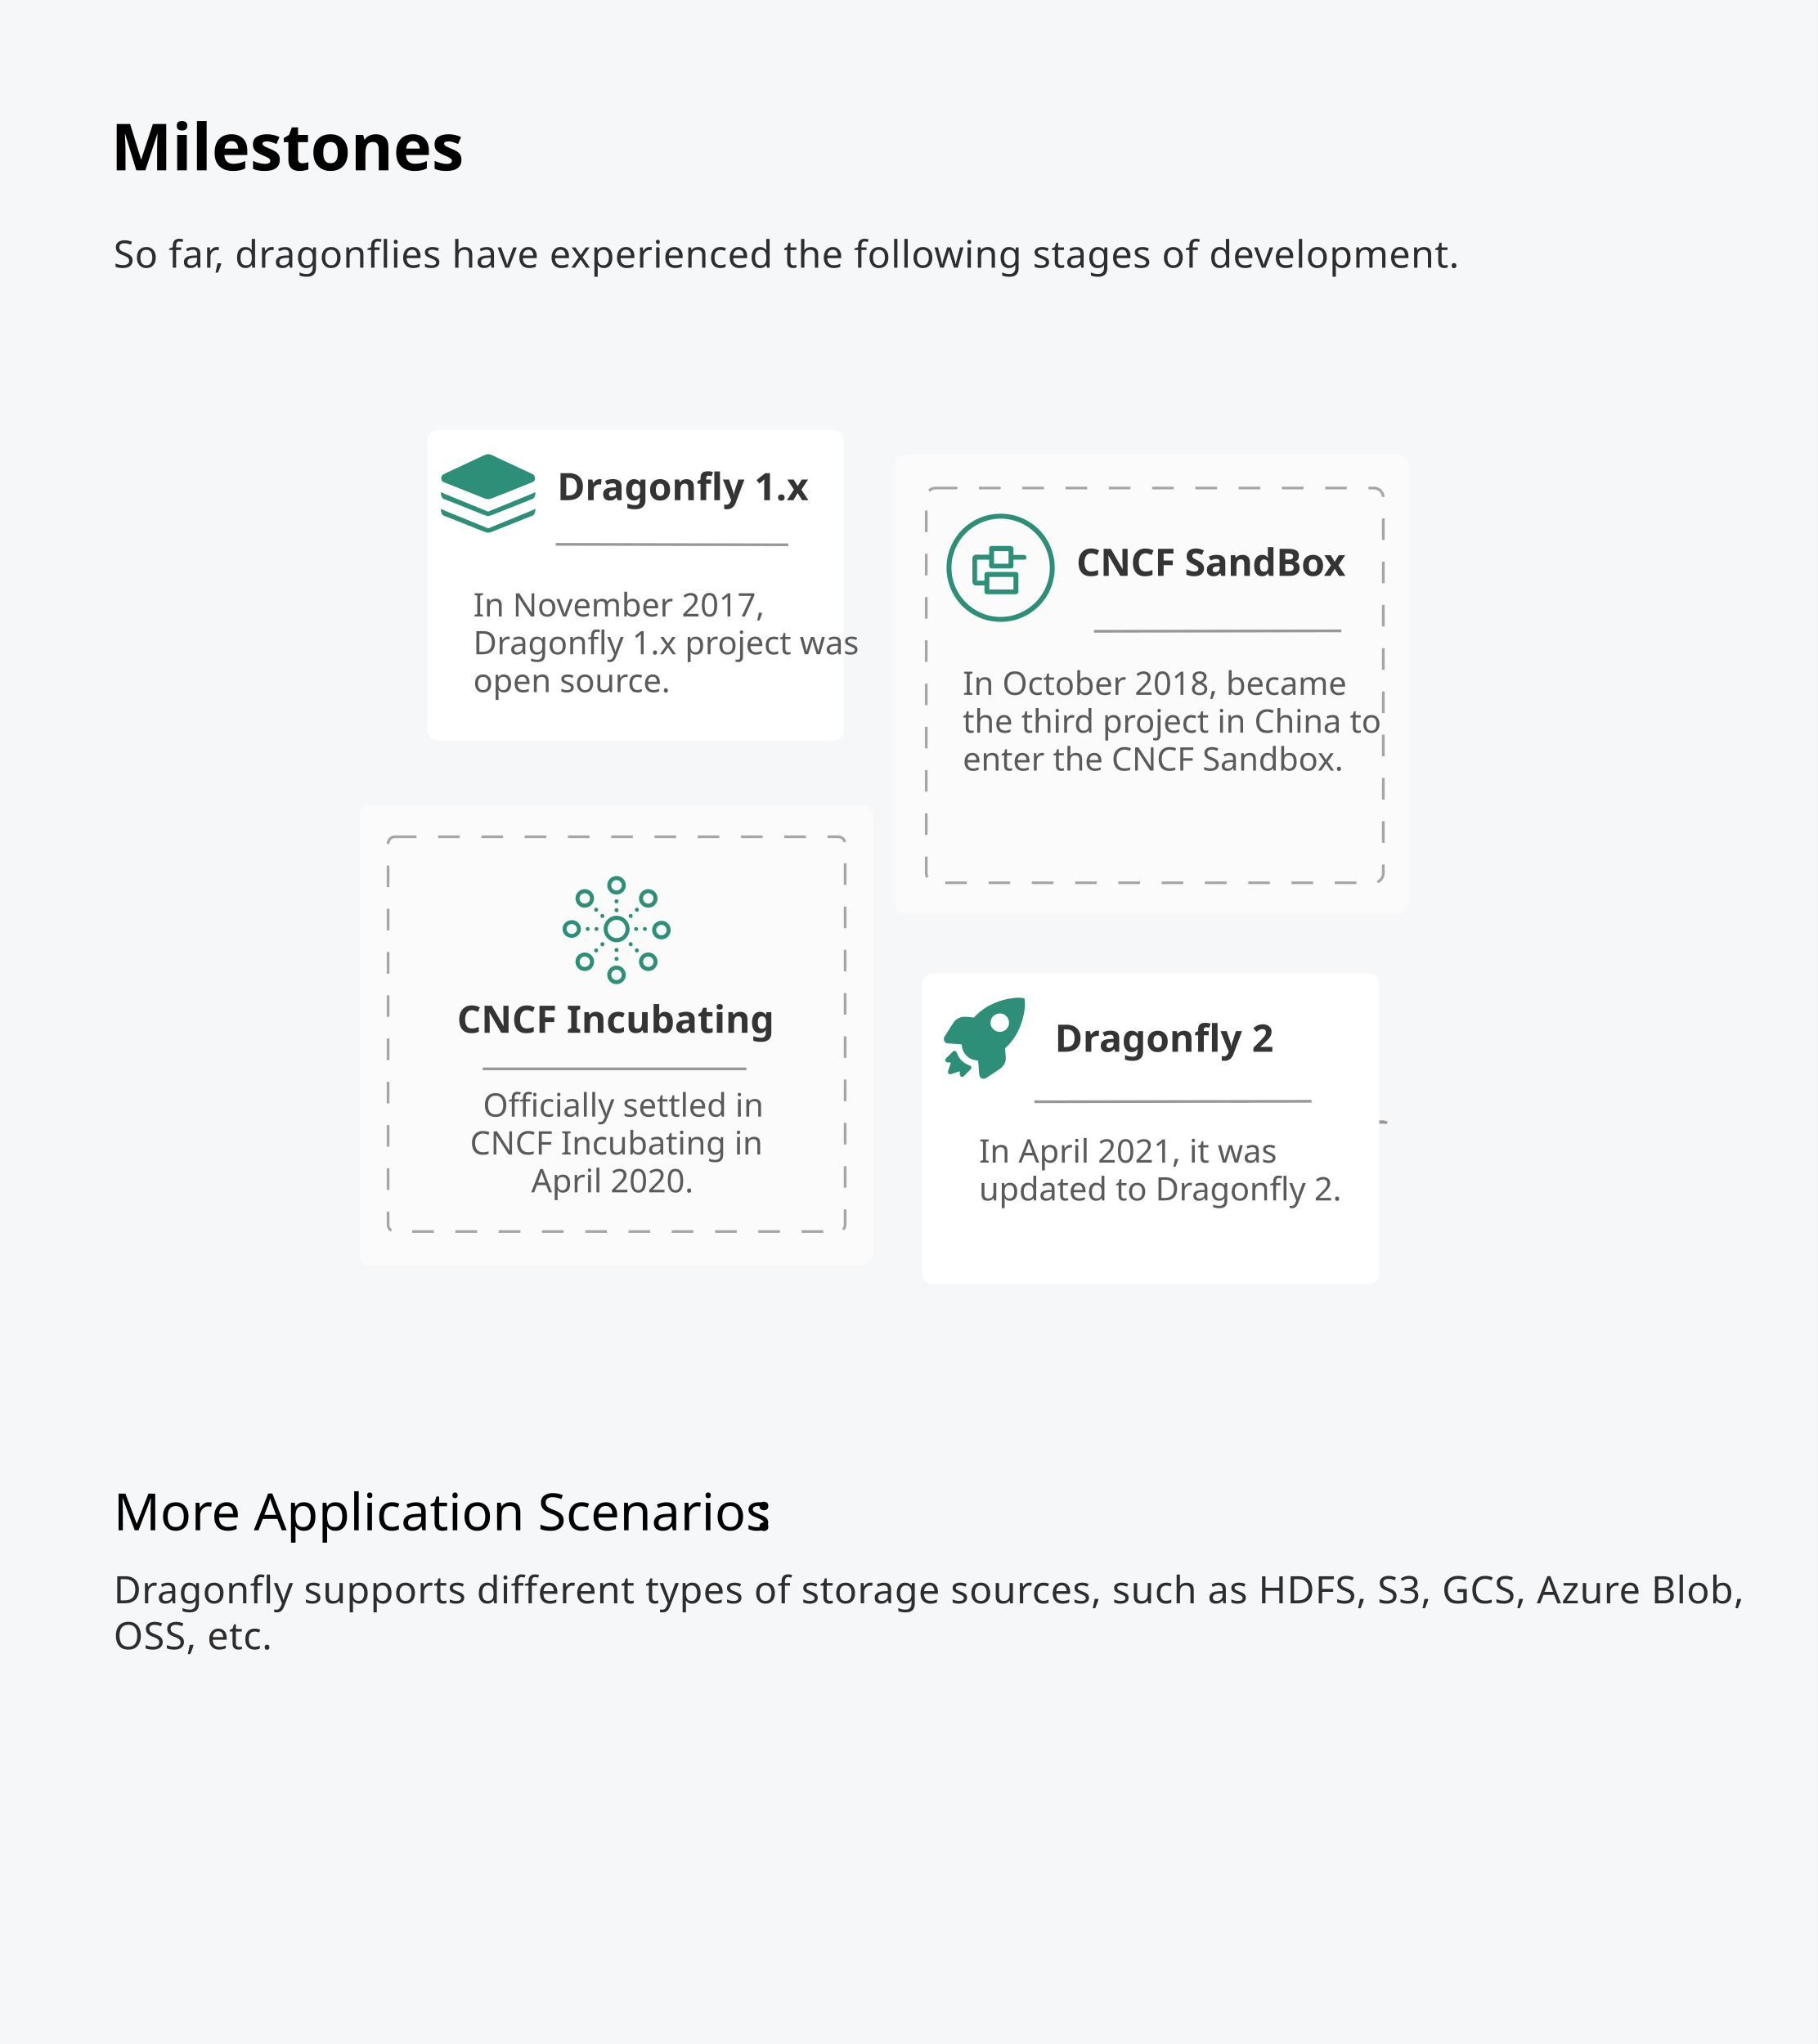
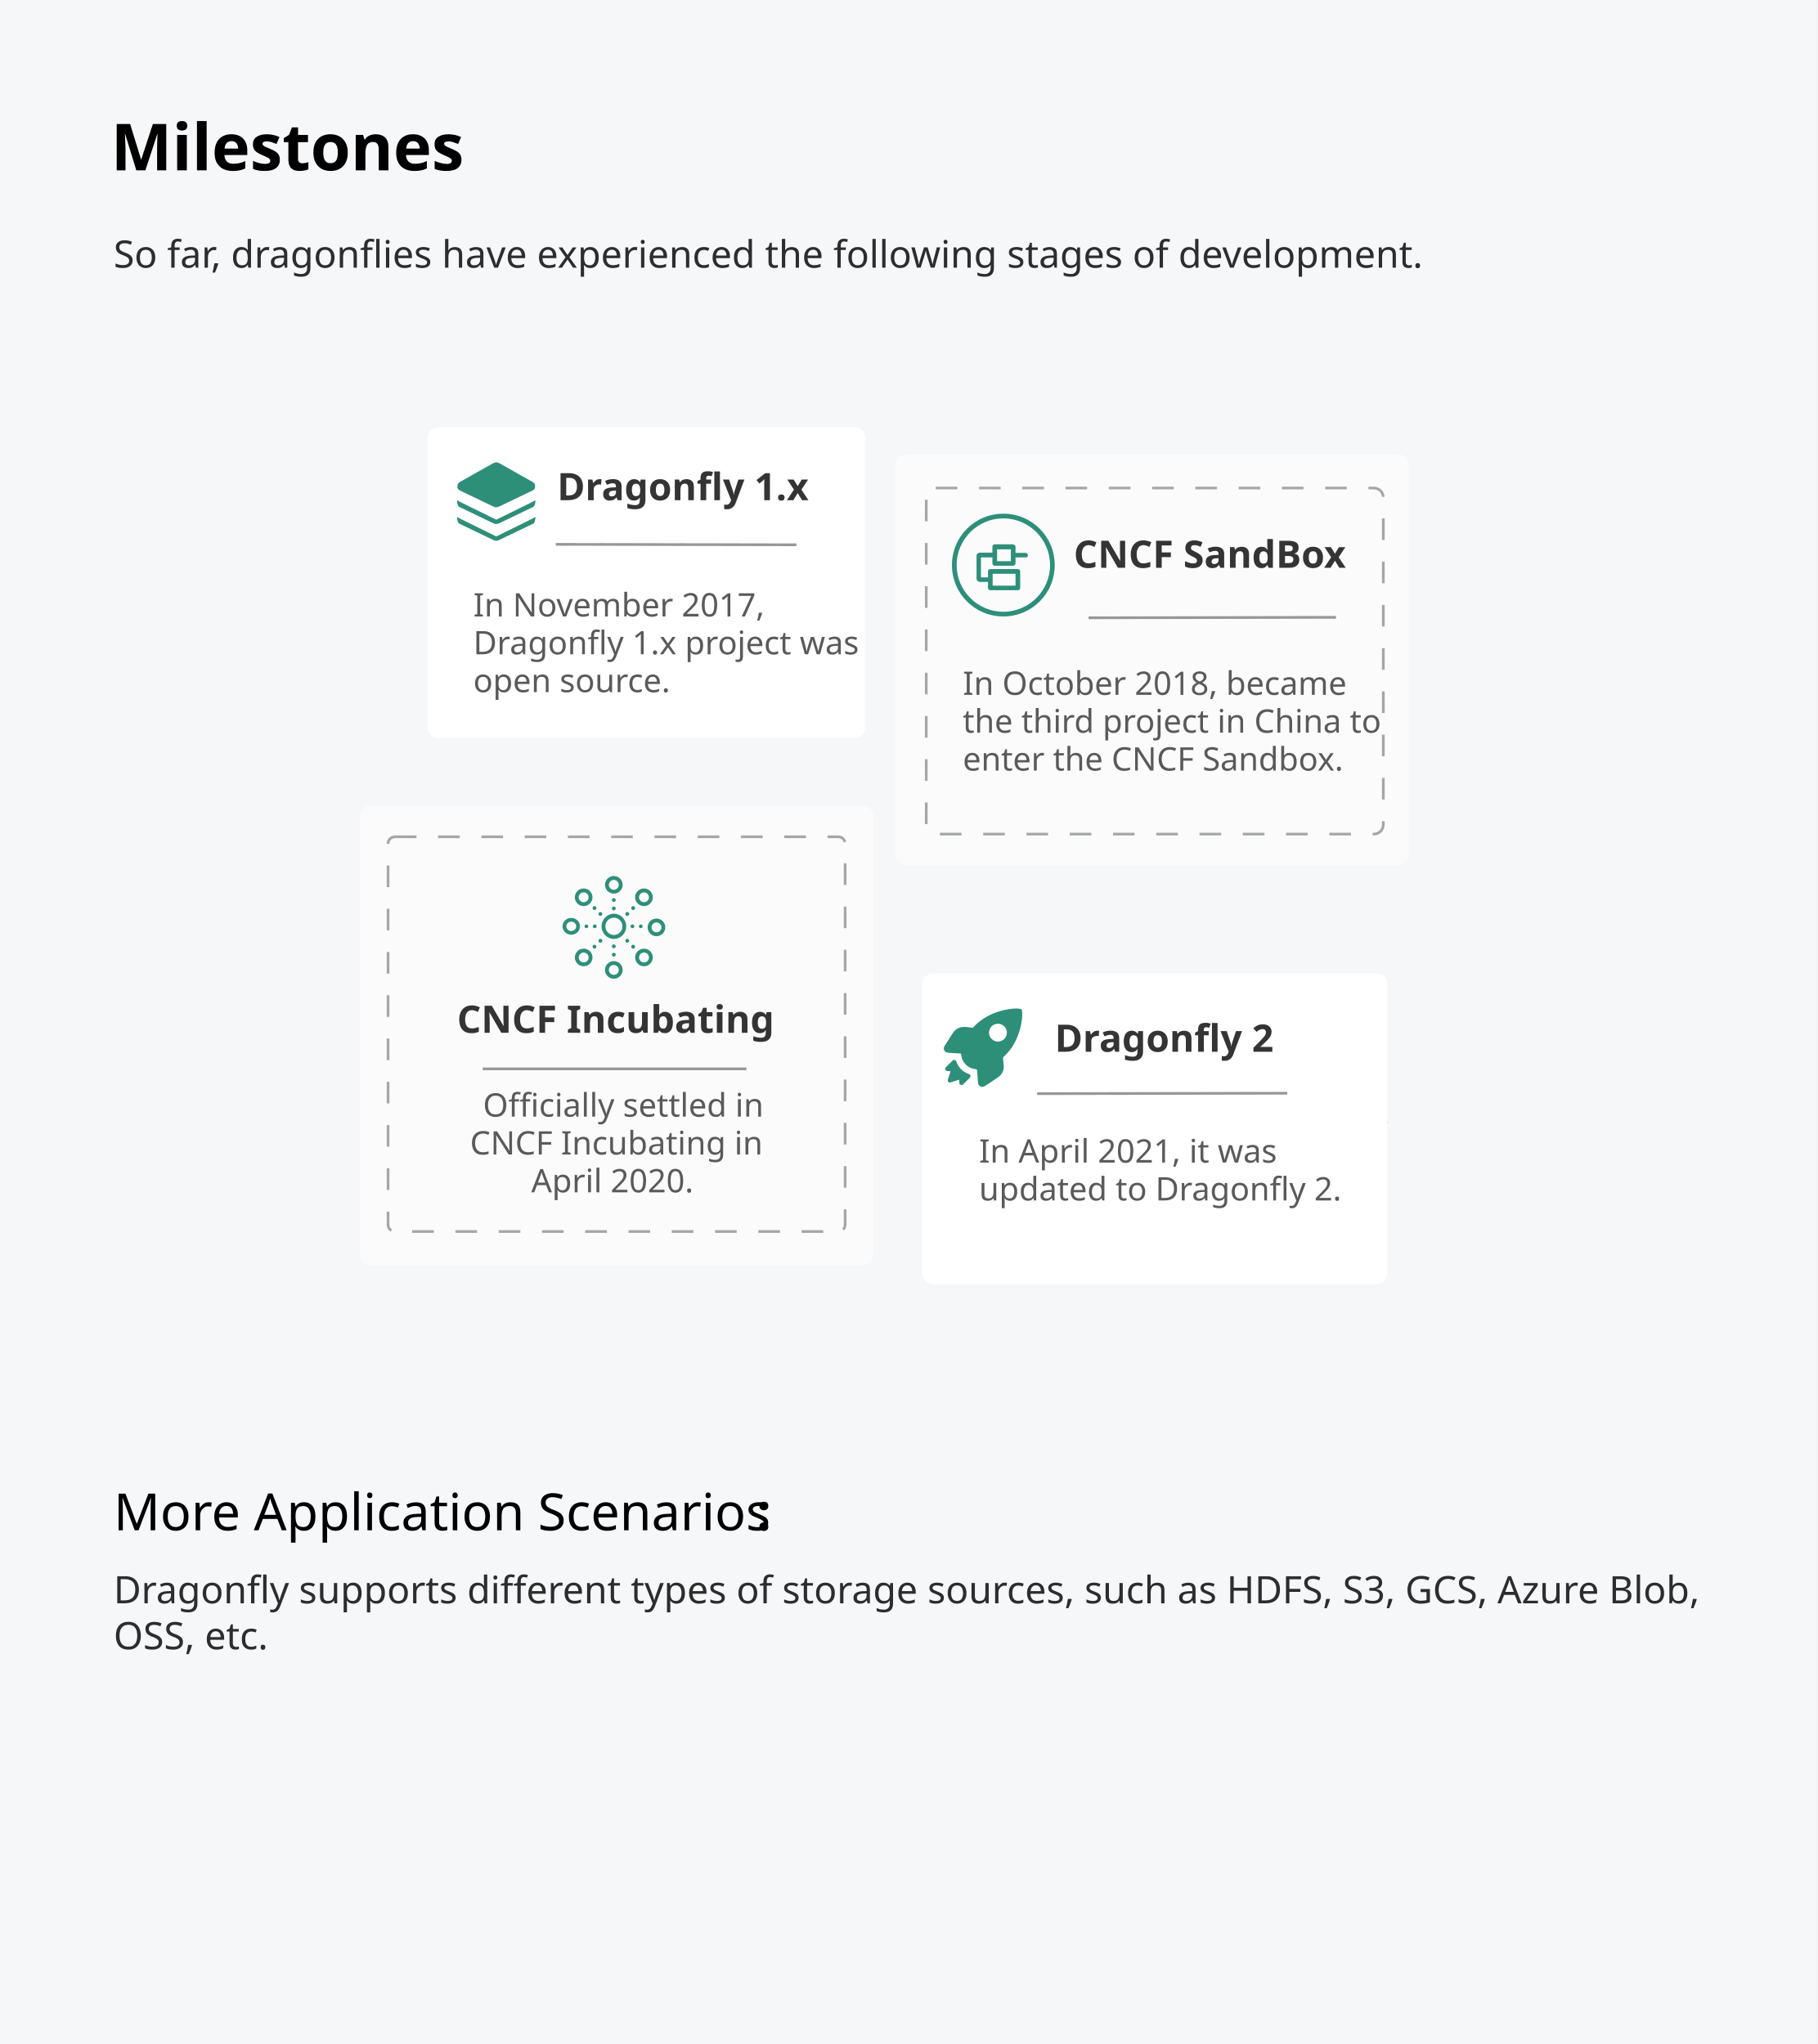
<svg xmlns="http://www.w3.org/2000/svg" xmlns:xlink="http://www.w3.org/1999/xlink" width="672px" height="756px" viewBox="0 0 672 756" version="1.1">
  <defs>
-     <rect id="path-1" x="143" y="309" width="170" height="147" rx="3" />
-     <mask id="mask-2" maskContentUnits="userSpaceOnUse" maskUnits="objectBoundingBox" x="0" y="0" width="170" height="147" fill="white">
-       <use xlink:href="#path-1" />
-     </mask>
-     <rect id="path-3" x="342" y="180" width="170" height="147" rx="4" />
-     <mask id="mask-4" maskContentUnits="userSpaceOnUse" maskUnits="objectBoundingBox" x="0" y="0" width="170" height="147" fill="white">
-       <use xlink:href="#path-3" />
-     </mask>
+     <rect id="path-s5dhkvqxjm-1" x="0" y="0" width="170" height="147" rx="3" />
+     <rect id="path-s5dhkvqxjm-3" x="0" y="0" width="170" height="129" rx="4" />
  </defs>
-   <g id="console-LandingPage" stroke="none" stroke-width="1" fill="none" fill-rule="evenodd">
-     <rect id="矩形" fill="#F6F7F9" x="0" y="0" width="672" height="756" />
-     <path d="M370.349,413.404 C481.505,413.59 433.97,412.475 512.984,415.181" id="路径-3" stroke="#979797" />
-     <path d="M512.104,414.89 C486.21,415.072 460.316,415.254 434.422,415.435" id="路径-4" stroke="#979797" />
-     <rect id="矩形" fill="#FFFFFF" x="158" y="159" width="154" height="115" rx="4" />
-     <path d="M137,298 L319,298 C321.209,298 323,299.791 323,302 L323,464 C323,466.209 321.209,468 319,468 L137,468 C134.791,468 133,466.209 133,464 L133,302 C133,299.791 134.791,298 137,298 Z" id="矩形" fill="#FBFBFB" />
-     <use id="矩形" stroke="#A5A7A7" mask="url(#mask-2)" stroke-width="2" fill="#FBFBFB" stroke-dasharray="8" xlink:href="#path-1" />
-     <rect id="矩形" fill="#FFFFFF" x="341" y="360" width="169" height="115" rx="4" />
-     <g id="优投投资孵化" transform="translate(208, 324)" fill="#2E8F79" fill-rule="nonzero">
-       <path d="M20,22.964 C18.17,22.964 16.681,21.451 16.681,19.592 C16.681,17.732 18.169,16.219 20,16.219 C21.83,16.219 23.319,17.732 23.319,19.592 C23.319,21.451 21.83,22.964 20,22.964 M20,14.694 C17.354,14.694 15.2,16.891 15.2,19.592 C15.2,22.292 17.353,24.49 20,24.49 C22.646,24.49 24.8,22.292 24.8,19.592 C24.8,16.891 22.646,14.694 20,14.694" id="形状" />
-       <path d="M12.549,18.874 C12.14,18.874 11.806,19.196 11.806,19.592 C11.806,19.989 12.14,20.311 12.549,20.311 C12.958,20.311 13.291,19.989 13.291,19.593 C13.291,19.196 12.958,18.874 12.549,18.874 M9.305,18.874 C8.896,18.874 8.563,19.196 8.563,19.592 C8.563,19.989 8.896,20.311 9.305,20.311 C9.715,20.311 10.047,19.989 10.047,19.593 C10.047,19.196 9.715,18.874 9.305,18.874 M3.407,21.421 C2.349,21.421 1.487,20.601 1.487,19.592 C1.487,18.585 2.349,17.765 3.407,17.765 C4.466,17.765 5.328,18.585 5.328,19.592 C5.328,20.601 4.466,21.422 3.408,21.422 M3.399,16.327 C1.525,16.327 0,17.792 0,19.592 C0,21.393 1.528,22.857 3.407,22.857 C5.282,22.857 6.807,21.393 6.807,19.592 C6.807,17.792 5.278,16.327 3.399,16.327 M30.458,18.874 C30.049,18.874 29.716,19.196 29.716,19.592 C29.716,19.989 30.049,20.311 30.458,20.311 C30.867,20.311 31.2,19.989 31.2,19.593 C31.2,19.196 30.868,18.874 30.458,18.874 M27.215,18.874 C26.806,18.874 26.472,19.196 26.472,19.592 C26.472,19.989 26.806,20.311 27.215,20.311 C27.624,20.311 27.957,19.989 27.957,19.593 C27.957,19.196 27.624,18.874 27.215,18.874" id="形状" />
-       <path d="M36.567,21.923 C35.5,21.923 34.633,21.061 34.633,20 C34.633,18.94 35.5,18.078 36.566,18.078 C37.634,18.078 38.502,18.94 38.502,20 C38.502,21.061 37.634,21.924 36.567,21.924 M36.567,16.566 C34.674,16.566 33.134,18.107 33.134,20 C33.134,21.894 34.674,23.434 36.567,23.434 C38.46,23.434 40,21.894 40,20 C40,18.107 38.46,16.566 36.567,16.566 M19.968,26.62 C19.555,26.62 19.22,26.958 19.22,27.375 C19.22,27.792 19.555,28.131 19.968,28.131 C20.38,28.131 20.716,27.792 20.716,27.375 C20.716,26.958 20.38,26.62 19.968,26.62 M19.968,29.879 C19.555,29.879 19.22,30.218 19.22,30.634 C19.22,31.051 19.555,31.39 19.968,31.39 C20.38,31.39 20.716,31.051 20.716,30.635 C20.716,30.218 20.38,29.879 19.968,29.879 M19.968,38.488 C18.901,38.488 18.034,37.626 18.034,36.566 C18.034,35.505 18.901,34.643 19.968,34.643 C21.034,34.643 21.902,35.505 21.902,36.566 C21.902,37.626 21.034,38.488 19.968,38.488 M19.968,33.139 C18.074,33.139 16.535,34.679 16.535,36.573 C16.535,38.463 18.074,40 19.968,40 C21.861,40 23.401,38.459 23.401,36.566 C23.401,34.676 21.861,33.139 19.968,33.139 M19.968,11.869 C19.555,11.869 19.22,12.208 19.22,12.625 C19.22,13.042 19.555,13.38 19.968,13.38 C20.38,13.38 20.716,13.042 20.716,12.625 C20.716,12.208 20.38,11.87 19.968,11.87 M19.968,8.61 C19.555,8.61 19.22,8.949 19.22,9.365 C19.22,9.782 19.555,10.121 19.968,10.121 C20.38,10.121 20.716,9.782 20.716,9.366 C20.716,8.949 20.38,8.61 19.968,8.61 M19.968,5.358 C18.901,5.358 18.034,4.495 18.034,3.434 C18.034,2.374 18.901,1.512 19.968,1.512 C21.034,1.512 21.902,2.374 21.902,3.435 C21.902,4.495 21.034,5.357 19.968,5.357 M19.968,0 C18.074,0 16.535,1.541 16.535,3.434 C16.535,4.35 16.894,5.211 17.546,5.86 C18.178,6.499 19.053,6.861 19.968,6.862 C21.861,6.862 23.401,5.321 23.401,3.427 C23.401,1.536 21.861,0 19.968,0 M15.276,24.679 C15.135,24.54 14.942,24.461 14.741,24.46 C14.543,24.46 14.359,24.538 14.223,24.677 C13.923,24.978 13.922,25.454 14.221,25.756 C14.357,25.897 14.548,25.977 14.747,25.977 C14.946,25.977 15.137,25.898 15.274,25.758 C15.573,25.456 15.574,24.981 15.275,24.679 M12.439,26.76 C12.026,26.76 11.691,27.099 11.691,27.515 C11.691,27.932 12.026,28.271 12.439,28.271 C12.851,28.271 13.187,27.932 13.187,27.516 C13.187,27.099 12.851,26.76 12.439,26.76 M9.599,33.073 C9.243,33.434 8.748,33.638 8.232,33.639 C7.715,33.639 7.221,33.434 6.866,33.073 C6.119,32.326 6.119,31.111 6.866,30.367 C7.223,30.006 7.717,29.802 8.234,29.802 C8.751,29.802 9.235,30.002 9.599,30.368 C10.351,31.108 10.352,32.323 9.599,33.073 M8.231,28.286 C7.317,28.285 6.442,28.645 5.81,29.282 C4.466,30.621 4.466,32.8 5.81,34.139 C6.442,34.779 7.318,35.141 8.234,35.142 C9.15,35.141 10.026,34.779 10.657,34.139 C12.002,32.8 12.002,30.621 10.657,29.282 C10.023,28.645 9.146,28.285 8.231,28.286 M27.499,11.73 C27.087,11.73 26.752,12.068 26.752,12.485 C26.752,12.902 27.087,13.24 27.499,13.24 C27.911,13.24 28.247,12.902 28.247,12.485 C28.247,12.068 27.911,11.73 27.499,11.73 M25.198,14.027 C24.786,14.027 24.45,14.366 24.45,14.783 C24.45,15.2 24.786,15.539 25.198,15.539 C25.611,15.539 25.946,15.2 25.946,14.783 C25.946,14.366 25.611,14.027 25.198,14.027 M33.072,9.634 C32.715,9.994 32.221,10.199 31.704,10.199 C31.188,10.198 30.695,9.994 30.339,9.633 C29.586,8.894 29.585,7.679 30.339,6.927 C30.696,6.566 31.19,6.362 31.706,6.362 C32.223,6.362 32.708,6.562 33.073,6.927 C33.819,7.675 33.818,8.889 33.073,9.634 M34.127,5.86 C33.495,5.221 32.62,4.859 31.704,4.858 C30.788,4.859 29.913,5.221 29.281,5.86 C27.937,7.2 27.937,9.379 29.281,10.718 C29.913,11.357 30.789,11.718 31.705,11.718 C32.62,11.718 33.496,11.357 34.128,10.718 C35.472,9.379 35.472,7.2 34.128,5.86 M27.499,26.76 C27.087,26.76 26.752,27.099 26.752,27.515 C26.752,27.932 27.087,28.271 27.499,28.271 C27.911,28.271 28.247,27.932 28.247,27.516 C28.247,27.099 27.911,26.76 27.499,26.76 M25.722,24.678 C25.585,24.538 25.395,24.458 25.195,24.459 C24.996,24.459 24.806,24.538 24.67,24.677 C24.373,24.98 24.373,25.454 24.669,25.757 C24.806,25.897 24.997,25.976 25.196,25.976 C25.396,25.976 25.586,25.897 25.723,25.756 C26.019,25.454 26.019,24.981 25.722,24.678 M33.08,33.073 C32.724,33.434 32.23,33.638 31.713,33.639 C31.196,33.639 30.702,33.434 30.346,33.073 C29.6,32.326 29.6,31.112 30.346,30.367 C30.703,30.006 31.197,29.802 31.714,29.802 C32.232,29.802 32.717,30.002 33.081,30.368 C33.832,31.108 33.833,32.323 33.081,33.073 M34.127,29.282 C33.496,28.645 32.622,28.285 31.708,28.286 C30.792,28.285 29.915,28.645 29.28,29.282 C27.937,30.621 27.937,32.801 29.28,34.139 C29.912,34.779 30.788,35.141 31.704,35.142 C32.62,35.141 33.495,34.779 34.127,34.14 C35.472,32.8 35.472,30.621 34.127,29.282 M14.74,14.027 C14.328,14.027 13.992,14.366 13.992,14.783 C13.992,15.2 14.328,15.539 14.74,15.539 C15.152,15.539 15.487,15.2 15.487,14.783 C15.487,14.366 15.153,14.027 14.74,14.027 M12.439,11.73 C12.026,11.73 11.691,12.068 11.691,12.485 C11.691,12.902 12.026,13.24 12.439,13.24 C12.851,13.24 13.187,12.902 13.187,12.485 C13.187,12.068 12.851,11.73 12.439,11.73 M9.591,9.634 C9.235,9.994 8.74,10.199 8.224,10.199 C7.707,10.199 7.213,9.994 6.858,9.633 C6.104,8.894 6.104,7.679 6.858,6.927 C7.214,6.566 7.709,6.362 8.226,6.362 C8.742,6.362 9.227,6.562 9.591,6.927 C10.338,7.675 10.338,8.889 9.591,9.634 M8.231,4.858 C7.315,4.859 6.44,5.221 5.808,5.86 C4.464,7.2 4.464,9.379 5.808,10.718 C6.439,11.356 7.314,11.716 8.228,11.715 C9.144,11.715 10.02,11.355 10.655,10.718 C11.999,9.379 11.999,7.199 10.655,5.86 C10.023,5.221 9.147,4.858 8.231,4.858" id="形状" />
-     </g>
-     <rect id="矩形" fill="#FBFBFB" x="331" y="168" width="190" height="170" rx="4" />
-     <use id="矩形" stroke="#A5A7A7" mask="url(#mask-4)" stroke-width="2" stroke-dasharray="8" xlink:href="#path-3" />
-     <rect id="矩形" x="346" y="257" width="164" height="74" rx="15" />
-     <text id="In-November-2017,-Dr" font-family="MabryPro-Light, Mabry Pro" font-size="12" font-weight="300" fill="#5A5A5A">
-       <tspan x="175" y="228">In November 2017, </tspan>
-       <tspan x="175" y="242">Dragonfly 1.x project was </tspan>
-       <tspan x="175" y="256">open source.</tspan>
-     </text>
-     <text id="In-October-2018,-bec" font-family="MabryPro-Light, Mabry Pro" font-size="12" font-weight="300" fill="#5A5A5A">
-       <tspan x="356" y="257">In October 2018, became </tspan>
-       <tspan x="356" y="271">the third project in China to </tspan>
-       <tspan x="356" y="285">enter the CNCF Sandbox.</tspan>
-     </text>
-     <text id="Officially-settled-i" font-family="MabryPro-Light, Mabry Pro" font-size="12" font-weight="300" fill="#5A5A5A">
-       <tspan x="178.573" y="413">Officially settled in </tspan>
-       <tspan x="173.789" y="427">CNCF Incubating in </tspan>
-       <tspan x="196.433" y="441">April 2020.</tspan>
-     </text>
-     <text id="In-April-2021,-it-wa" font-family="MabryPro-Light, Mabry Pro" font-size="12" font-weight="300" fill="#5A5A5A">
-       <tspan x="362" y="430">In April 2021, it was </tspan>
-       <tspan x="362" y="444">updated to Dragonfly 2.</tspan>
-     </text>
-     <text id="Milestones" font-family="MabryPro-Bold, Mabry Pro" font-size="24" font-weight="bold" fill="#000000">
-       <tspan x="41" y="63">Milestones </tspan>
-     </text>
-     <text id="More-Application-Sce" font-family="MabryPro-Light, Mabry Pro" font-size="19" font-weight="300" fill="#000000">
-       <tspan x="42" y="566">More Application Scenarios </tspan>
-       <tspan x="279.76" y="566" font-family="MabryPro-Bold, Mabry Pro" font-weight="bold">:</tspan>
-     </text>
-     <text id="Dragonfly-1.x" font-family="MabryPro-Bold, Mabry Pro" font-size="14" font-weight="bold" fill="#353434">
-       <tspan x="206" y="185">Dragonfly 1.x</tspan>
-     </text>
-     <text id="CNCF-SandBox" font-family="MabryPro-Bold, Mabry Pro" font-size="14" font-weight="bold" letter-spacing="-0.1" fill="#353434">
-       <tspan x="398" y="213">CNCF SandBox</tspan>
-     </text>
-     <text id="Dragonfly-2" font-family="MabryPro-Bold, Mabry Pro" font-size="14" font-weight="bold" fill="#353434">
-       <tspan x="390" y="389">Dragonfly 2</tspan>
-     </text>
-     <text id="CNCF-Incubating" font-family="MabryPro-Bold, Mabry Pro" font-size="14" font-weight="bold" fill="#353434">
-       <tspan x="169" y="382">CNCF Incubating</tspan>
-     </text>
-     <g id="接入沙箱环境_icon-(1)" transform="translate(350, 190)" fill="#2E8F79" fill-rule="nonzero">
-       <path d="M23.838,12.007 C24.292,12.007 24.747,12.378 24.747,12.934 L24.747,15.249 L28.656,15.249 C29.111,15.249 29.474,15.619 29.565,16.082 C29.565,16.545 29.383,16.915 28.929,17.008 L24.747,17.008 L24.747,19.323 C24.747,19.786 24.383,20.249 23.838,20.249 L16.656,20.249 C16.202,20.249 15.747,19.879 15.747,19.323 L15.747,17.008 L11.292,17.008 L11.292,24.787 L14.02,24.787 L14.02,22.472 C14.02,22.009 14.383,21.546 14.929,21.546 L25.656,21.546 C26.111,21.546 26.565,21.916 26.565,22.472 L26.565,28.861 C26.565,29.324 26.202,29.787 25.656,29.787 L14.929,29.787 C14.474,29.787 14.02,29.417 14.02,28.861 L14.02,26.546 L10.747,26.546 C10.111,26.454 9.656,25.991 9.565,25.342 L9.565,16.36 C9.656,15.712 10.111,15.249 10.747,15.156 L15.747,15.156 L15.747,12.841 C15.747,12.378 16.111,11.915 16.656,11.915 L23.838,11.915 L23.838,12.007 Z M24.747,23.398 L15.838,23.398 L15.838,28.028 L24.747,28.028 L24.747,23.398 L24.747,23.398 Z M22.929,13.86 L17.565,13.86 L17.565,18.49 L22.929,18.49 L22.929,13.86 Z" id="形状" />
-       <path d="M20,0 C31.091,0 40,8.909 40,20 C40,31.091 31.091,40 20,40 C8.909,40 0,31.091 0,20 C0,8.909 8.909,0 20,0 Z M20,1.818 C10,1.818 1.818,10 1.818,20 C1.818,30 10,38.182 20,38.182 C30,38.182 38.182,30 38.182,20 C38.182,10 30,1.818 20,1.818 Z" id="形状" />
-     </g>
-     <text id="So-far,-dragonflies" font-family="Helvetica" font-size="16" font-weight="normal">
-       <tspan x="42" y="80" fill="#FFFFFF" />
-       <tspan x="42" y="99" font-family="MabryPro-Light, Mabry Pro" font-size="14" font-weight="300" letter-spacing="0.187" fill="#2D2D2D">So far, dragonflies have experienced the following stages of development.</tspan>
-     </text>
-     <text id="Dragonfly-supports-d" font-family="MabryPro-Light, Mabry Pro" font-size="14" font-weight="300" letter-spacing="0.187" fill="#2D2D2D">
-       <tspan x="42" y="593">Dragonfly supports different types of storage sources, such as HDFS, S3, GCS, Azure Blob, </tspan>
-       <tspan x="42" y="610">OSS, etc.</tspan>
-     </text>
-     <line x1="382.5" y1="407.5" x2="484.984" y2="407.329" id="路径-5" stroke="#979797" />
-     <line x1="178.5" y1="395.329" x2="276" y2="395.329" id="路径-6" stroke="#979797" />
-     <line x1="404.5" y1="233.5" x2="496" y2="233.329" id="路径-6" stroke="#979797" />
-     <line x1="205.5" y1="201.329" x2="291.5" y2="201.5" id="路径-6" stroke="#979797" />
-     <g id="版本更新-(1)" transform="translate(349, 369)" fill="#2E8F79" fill-rule="nonzero">
-       <path d="M28.303,10.448 C27.102,13.533 25.344,16.248 22.881,18.491 C22.696,18.645 22.606,18.886 22.644,19.124 C22.729,19.955 22.798,20.786 22.884,21.615 C23.085,23.55 22.402,25.134 20.832,26.259 C19.147,27.464 17.395,28.577 15.657,29.706 C14.562,30.417 13.215,29.772 13.092,28.481 C12.952,26.999 12.841,25.512 12.738,24.027 C12.687,23.283 12.708,23.277 11.982,23.183 C10.059,22.931 8.553,22.023 7.519,20.378 C6.987,19.529 6.724,18.593 6.631,17.607 C6.603,17.313 6.483,17.237 6.202,17.222 C4.647,17.139 3.091,17.041 1.538,16.928 C0.243,16.83 -0.412,15.477 0.281,14.346 C0.768,13.551 1.286,12.776 1.788,11.991 C2.33,11.145 2.868,10.298 3.41,9.453 C4.404,7.908 5.835,7.074 7.669,7.059 C8.718,7.05 9.769,7.235 10.819,7.347 C11.017,7.368 11.157,7.341 11.295,7.188 C13.731,4.484 16.744,2.658 20.157,1.437 C22.086,0.747 24.07,0.297 26.107,0.087 C27.133,-0.018 28.167,-0.055 29.191,0.132 C29.751,0.237 29.779,0.258 29.866,0.801 C29.952,1.341 30.019,1.887 29.995,2.439 C29.908,5.208 29.307,7.869 28.303,10.448 Z M20.811,5.84 C18.931,5.81 17.305,7.166 17.26,9.284 C17.223,11.051 18.835,12.651 20.632,12.665 C21.545,12.677 22.426,12.325 23.08,11.687 C23.733,11.049 24.106,10.177 24.117,9.264 C24.141,7.44 22.618,5.87 20.811,5.84 Z M3.921,19.683 C4.381,19.691 4.636,19.893 4.801,20.358 C5.409,22.144 6.672,23.633 8.335,24.524 C8.713,24.732 9.109,24.9 9.52,25.04 C10.258,25.29 10.426,26.004 9.88,26.555 C9.069,27.368 8.248,28.172 7.438,28.985 C7.17,29.255 6.876,29.381 6.498,29.241 C6.115,29.1 5.931,28.818 5.911,28.424 C5.899,28.175 5.905,27.924 5.899,27.674 C5.889,27.213 5.884,27.209 5.458,27.35 L2.727,28.253 C2.457,28.341 2.187,28.377 1.926,28.23 C1.541,28.013 1.395,27.626 1.551,27.149 C1.853,26.219 2.171,25.295 2.48,24.366 C2.615,23.964 2.606,23.955 2.168,23.949 C1.904,23.945 1.64,23.949 1.376,23.937 C1.016,23.939 0.696,23.712 0.578,23.373 C0.438,23.021 0.527,22.713 0.786,22.455 C1.632,21.609 2.481,20.768 3.332,19.926 C3.481,19.76 3.698,19.67 3.921,19.683" id="形状" />
-     </g>
-     <g id="版本" transform="translate(163, 168)" fill="#2E8F79" fill-rule="nonzero">
-       <path d="M33.999,16.493 L19.15,22.4 C17.729,22.949 17.163,22.949 15.85,22.4 L1.001,16.493 C0.213,16.122 0,14.751 0,14.003 C0.992,14.503 2.385,15.063 2.334,15.034 L17.5,21.222 L32.666,15.034 C32.693,15.028 34.045,14.425 35,14.003 C35,14.769 34.731,16.19 33.999,16.493 L33.999,16.493 Z M33.999,10.303 L19.15,16.212 C17.729,16.759 17.163,16.759 15.85,16.212 L1.001,10.303 C-0.164,9.756 -0.129,8.031 1.001,7.386 L15.85,0.447 C17.163,-0.133 17.983,-0.165 19.15,0.447 L33.999,7.386 C35.129,7.935 35.091,9.853 33.999,10.303 L33.999,10.303 Z M17.5,1.625 C17.613,1.666 17.653,1.828 17.5,1.625 L17.5,1.625 Z M17.5,27.412 L32.666,21.222 C32.693,21.217 34.045,20.613 35,20.191 C35,20.957 34.731,22.379 33.999,22.68 L19.15,28.59 C17.729,29.137 17.163,29.137 15.85,28.59 L1.001,22.68 C0.213,22.31 0,20.94 0,20.191 C0.992,20.693 2.385,21.25 2.334,21.222 L17.5,27.412 L17.5,27.412 Z" id="形状" />
+   <g id="页面-1" stroke="none" stroke-width="1" fill="none" fill-rule="evenodd">
+     <g id="编组">
+       <rect id="矩形" fill="#F6F7F9" fill-rule="nonzero" x="0" y="0" width="672" height="756" />
+       <path d="M370.349,413.404 C481.505,413.59 433.97,412.475 512.984,415.181" id="路径-3" stroke="#979797" />
+       <path d="M512.104,414.89 C486.21,415.072 460.316,415.254 434.422,415.435" id="路径-4" stroke="#979797" />
+       <rect id="矩形" fill="#FFFFFF" fill-rule="nonzero" x="158" y="158" width="162" height="115" rx="4" />
+       <path d="M137,298 L319,298 C321.209,298 323,299.791 323,302 L323,464 C323,466.209 321.209,468 319,468 L137,468 C134.791,468 133,466.209 133,464 L133,302 C133,299.791 134.791,298 137,298 Z" id="矩形" fill="#FBFBFB" fill-rule="nonzero" />
+       <g id="矩形" stroke-dasharray="8" transform="translate(143, 309)">
+         <g id="path-1-Clipped">
+           <mask id="mask-s5dhkvqxjm-2" fill="white">
+             <use xlink:href="#path-s5dhkvqxjm-1" />
+           </mask>
+           <g id="path-1" />
+           <path d="M3,0 L167,-4.4408921e-16 C168.657,-7.48448398e-16 170,1.343 170,3 L170,144 C170,145.657 168.657,147 167,147 L3,147 C1.343,147 2.02906125e-16,145.657 0,144 L0,3 C-2.02906125e-16,1.343 1.343,3.04359188e-16 3,0 Z" id="path-1" stroke="#A5A7A7" stroke-width="2" fill="#FBFBFB" fill-rule="nonzero" mask="url(#mask-s5dhkvqxjm-2)" />
+         </g>
+       </g>
+       <rect id="矩形" fill="#FFFFFF" fill-rule="nonzero" x="341" y="360" width="172" height="115" rx="4" />
+       <g id="优投投资孵化" transform="translate(208, 324)" fill="#2E8F79" fill-rule="nonzero">
+         <path d="M19,21.816 C17.262,21.816 15.847,20.378 15.847,18.612 C15.847,16.845 17.261,15.408 19,15.408 C20.738,15.408 22.153,16.845 22.153,18.612 C22.153,20.378 20.738,21.816 19,21.816 M19,13.959 C16.486,13.959 14.44,16.046 14.44,18.612 C14.44,21.178 16.485,23.265 19,23.265 C21.514,23.265 23.56,21.178 23.56,18.612 C23.56,16.046 21.514,13.959 19,13.959" id="形状" />
+         <path d="M11.921,17.93 C11.533,17.93 11.216,18.236 11.216,18.613 C11.216,18.99 11.533,19.296 11.921,19.296 C12.31,19.296 12.626,18.99 12.626,18.613 C12.626,18.236 12.31,17.93 11.921,17.93 M8.84,17.93 C8.451,17.93 8.135,18.236 8.135,18.613 C8.135,18.99 8.451,19.296 8.84,19.296 C9.229,19.296 9.545,18.99 9.545,18.613 C9.545,18.236 9.229,17.93 8.84,17.93 M3.237,20.35 C2.231,20.35 1.413,19.571 1.413,18.613 C1.413,17.655 2.231,16.876 3.237,16.876 C4.243,16.876 5.061,17.655 5.061,18.613 C5.061,19.571 4.243,20.35 3.238,20.35 M3.229,15.511 C1.449,15.51 0,16.903 0,18.612 C0,20.323 1.452,21.714 3.237,21.714 C5.018,21.714 6.466,20.323 6.466,18.612 C6.466,16.902 5.014,15.51 3.229,15.51 M28.935,17.93 C28.546,17.93 28.23,18.236 28.23,18.613 C28.23,18.99 28.546,19.296 28.935,19.296 C29.324,19.296 29.64,18.99 29.64,18.613 C29.64,18.236 29.325,17.93 28.935,17.93 M25.854,17.93 C25.465,17.93 25.149,18.236 25.149,18.613 C25.149,18.99 25.465,19.296 25.854,19.296 C26.243,19.296 26.559,18.99 26.559,18.613 C26.559,18.236 26.243,17.93 25.854,17.93" id="形状" />
+         <path d="M34.739,20.827 C33.725,20.827 32.901,20.008 32.901,19 C32.901,17.993 33.725,17.174 34.738,17.174 C35.752,17.174 36.577,17.993 36.577,19 C36.577,20.008 35.752,20.828 34.739,20.828 M34.739,15.737 C32.94,15.737 31.478,17.201 31.478,19 C31.478,20.799 32.94,22.263 34.739,22.263 C36.537,22.263 38,20.799 38,19 C38,17.201 36.537,15.737 34.739,15.737 M18.969,25.289 C18.578,25.289 18.259,25.611 18.259,26.006 C18.259,26.402 18.578,26.724 18.969,26.724 C19.361,26.724 19.68,26.402 19.68,26.007 C19.68,25.611 19.361,25.289 18.969,25.289 M18.969,28.385 C18.578,28.385 18.259,28.707 18.259,29.103 C18.259,29.499 18.578,29.821 18.969,29.821 C19.361,29.821 19.68,29.499 19.68,29.103 C19.68,28.707 19.361,28.385 18.969,28.385 M18.969,36.564 C17.956,36.564 17.132,35.744 17.132,34.737 C17.132,33.73 17.956,32.91 18.969,32.91 C19.983,32.91 20.807,33.73 20.807,34.737 C20.807,35.744 19.983,36.564 18.97,36.564 M18.97,31.482 C17.171,31.482 15.709,32.945 15.709,34.745 C15.709,36.54 17.171,38 18.97,38 C20.768,38 22.231,36.536 22.231,34.737 C22.231,32.942 20.768,31.482 18.97,31.482 M18.969,11.276 C18.578,11.276 18.259,11.598 18.259,11.994 C18.259,12.39 18.578,12.711 18.969,12.711 C19.361,12.711 19.68,12.39 19.68,11.994 C19.68,11.598 19.361,11.276 18.969,11.276 M18.969,8.179 C18.578,8.179 18.259,8.501 18.259,8.897 C18.259,9.293 18.578,9.615 18.969,9.615 C19.361,9.615 19.68,9.293 19.68,8.897 C19.68,8.501 19.361,8.179 18.969,8.179 M18.969,5.09 C17.956,5.09 17.132,4.27 17.132,3.263 C17.132,2.256 17.956,1.436 18.969,1.436 C19.983,1.436 20.807,2.256 20.807,3.263 C20.807,4.27 19.983,5.09 18.97,5.09 M18.97,0 C17.171,0 15.709,1.464 15.709,3.263 C15.709,4.132 16.049,4.95 16.669,5.567 C17.269,6.174 18.1,6.518 18.97,6.519 C20.768,6.519 22.231,5.055 22.231,3.256 C22.231,1.46 20.768,0 18.97,0 M14.512,23.445 C14.378,23.313 14.195,23.238 14.004,23.237 C13.816,23.237 13.641,23.311 13.512,23.443 C13.227,23.73 13.226,24.181 13.51,24.469 C13.639,24.602 13.82,24.678 14.01,24.678 C14.199,24.678 14.38,24.603 14.51,24.47 C14.794,24.183 14.795,23.732 14.512,23.445 M11.817,25.422 C11.425,25.422 11.107,25.744 11.107,26.139 C11.107,26.535 11.425,26.857 11.817,26.857 C12.208,26.857 12.527,26.535 12.527,26.14 C12.527,25.744 12.208,25.422 11.817,25.422 M9.119,31.42 C8.781,31.762 8.311,31.957 7.82,31.957 C7.329,31.957 6.86,31.763 6.522,31.42 C5.813,30.709 5.813,29.556 6.522,28.849 C6.861,28.506 7.331,28.312 7.822,28.312 C8.313,28.312 8.774,28.502 9.119,28.849 C9.834,29.553 9.835,30.707 9.119,31.42 M7.819,26.871 C6.951,26.871 6.12,27.213 5.52,27.818 C4.243,29.09 4.243,31.16 5.52,32.432 C6.12,33.04 6.952,33.384 7.823,33.385 C8.693,33.384 9.524,33.04 10.124,32.432 C11.402,31.16 11.402,29.09 10.124,27.818 C9.522,27.213 8.689,26.871 7.819,26.871 M26.124,11.143 C25.733,11.143 25.414,11.465 25.414,11.861 C25.414,12.257 25.733,12.578 26.124,12.578 C26.516,12.578 26.835,12.257 26.835,11.861 C26.835,11.465 26.516,11.143 26.124,11.143 M23.938,13.325 C23.546,13.325 23.228,13.648 23.228,14.043 C23.228,14.44 23.546,14.762 23.938,14.762 C24.33,14.762 24.649,14.44 24.649,14.043 C24.649,13.648 24.33,13.326 23.938,13.326 M31.418,9.152 C31.08,9.495 30.61,9.689 30.119,9.689 C29.629,9.689 29.16,9.494 28.822,9.151 C28.106,8.449 28.106,7.295 28.822,6.58 C29.161,6.238 29.63,6.044 30.121,6.044 C30.612,6.044 31.073,6.234 31.419,6.58 C32.128,7.291 32.127,8.445 31.419,9.152 M32.421,5.567 C31.821,4.96 30.989,4.616 30.119,4.615 C29.249,4.616 28.417,4.96 27.817,5.567 C26.54,6.84 26.54,8.91 27.817,10.182 C28.418,10.789 29.25,11.132 30.119,11.132 C30.989,11.132 31.821,10.789 32.422,10.182 C33.699,8.91 33.699,6.84 32.422,5.567 M26.124,25.422 C25.733,25.422 25.414,25.744 25.414,26.139 C25.414,26.535 25.733,26.857 26.124,26.857 C26.516,26.857 26.835,26.535 26.835,26.14 C26.835,25.744 26.516,25.422 26.124,25.422 M24.436,23.444 C24.306,23.311 24.125,23.236 23.935,23.236 C23.747,23.236 23.566,23.311 23.436,23.443 C23.154,23.731 23.154,24.181 23.436,24.469 C23.566,24.602 23.747,24.678 23.936,24.677 C24.126,24.677 24.307,24.602 24.437,24.469 C24.718,24.181 24.718,23.732 24.436,23.444 M31.426,31.42 C31.087,31.762 30.618,31.956 30.127,31.957 C29.637,31.957 29.167,31.763 28.829,31.42 C28.12,30.709 28.12,29.556 28.829,28.849 C29.168,28.506 29.638,28.312 30.129,28.312 C30.62,28.312 31.081,28.502 31.427,28.849 C32.141,29.553 32.141,30.707 31.427,31.42 M32.421,27.818 C31.821,27.212 30.991,26.87 30.123,26.871 C29.252,26.871 28.42,27.213 27.816,27.818 C26.54,29.09 26.54,31.161 27.816,32.432 C28.417,33.04 29.249,33.384 30.119,33.385 C30.989,33.384 31.821,33.04 32.421,32.433 C33.699,31.16 33.699,29.09 32.421,27.818 M14.003,13.325 C13.611,13.325 13.292,13.648 13.292,14.043 C13.292,14.44 13.611,14.762 14.003,14.762 C14.395,14.762 14.713,14.44 14.713,14.043 C14.713,13.648 14.395,13.326 14.003,13.326 M11.817,11.143 C11.425,11.143 11.107,11.465 11.107,11.861 C11.107,12.257 11.425,12.578 11.817,12.578 C12.208,12.578 12.527,12.257 12.527,11.861 C12.527,11.465 12.208,11.143 11.817,11.143 M9.112,9.152 C8.773,9.495 8.303,9.689 7.812,9.689 C7.322,9.689 6.853,9.494 6.515,9.151 C5.799,8.449 5.798,7.295 6.515,6.58 C6.854,6.238 7.323,6.044 7.814,6.044 C8.305,6.044 8.766,6.234 9.112,6.58 C9.821,7.291 9.821,8.445 9.112,9.152 M7.819,4.615 C6.949,4.616 6.118,4.96 5.517,5.567 C4.241,6.84 4.241,8.91 5.517,10.182 C6.117,10.788 6.948,11.13 7.816,11.129 C8.687,11.129 9.519,10.787 10.123,10.182 C11.399,8.91 11.399,6.839 10.123,5.567 C9.522,4.96 8.69,4.615 7.819,4.615" id="形状" />
+       </g>
+       <rect id="矩形" fill="#FBFBFB" fill-rule="nonzero" x="331" y="168" width="190" height="152" rx="4" />
+       <g id="矩形" stroke-dasharray="8" transform="translate(342, 180)">
+         <g id="path-3-Clipped">
+           <mask id="mask-s5dhkvqxjm-4" fill="white">
+             <use xlink:href="#path-s5dhkvqxjm-3" />
+           </mask>
+           <g id="path-3" />
+           <path d="M4,0 L166,0 C168.209,-4.05812251e-16 170,1.791 170,4 L170,125 C170,127.209 168.209,129 166,129 L4,129 C1.791,129 2.705415e-16,127.209 0,125 L0,4 C-2.705415e-16,1.791 1.791,4.05812251e-16 4,0 Z" id="path-3" stroke="#A5A7A7" stroke-width="2" mask="url(#mask-s5dhkvqxjm-4)" />
+         </g>
+       </g>
+       <text id="In-November-2017," fill="#5A5A5A" fill-rule="nonzero" font-family="MabryPro-Light, Mabry Pro" font-size="12" font-weight="300">
+         <tspan x="175" y="228">In November 2017,</tspan>
+       </text>
+       <text id="Dragonfly-1.x-project-was" fill="#5A5A5A" fill-rule="nonzero" font-family="MabryPro-Light, Mabry Pro" font-size="12" font-weight="300">
+         <tspan x="175" y="242">Dragonfly 1.x project was</tspan>
+       </text>
+       <text id="open-source." fill="#5A5A5A" fill-rule="nonzero" font-family="MabryPro-Light, Mabry Pro" font-size="12" font-weight="300">
+         <tspan x="175" y="256">open source.</tspan>
+       </text>
+       <text id="In-October-2018,-became" fill="#5A5A5A" fill-rule="nonzero" font-family="MabryPro-Light, Mabry Pro" font-size="12" font-weight="300">
+         <tspan x="356" y="257">In October 2018, became</tspan>
+       </text>
+       <text id="the-third-project-in-China-to" fill="#5A5A5A" fill-rule="nonzero" font-family="MabryPro-Light, Mabry Pro" font-size="12" font-weight="300">
+         <tspan x="356" y="271">the third project in China to</tspan>
+       </text>
+       <text id="enter-the-CNCF-Sandbox." fill="#5A5A5A" fill-rule="nonzero" font-family="MabryPro-Light, Mabry Pro" font-size="12" font-weight="300">
+         <tspan x="356" y="285">enter the CNCF Sandbox.</tspan>
+       </text>
+       <text id="Officially-settled-in" fill="#5A5A5A" fill-rule="nonzero" font-family="MabryPro-Light, Mabry Pro" font-size="12" font-weight="300">
+         <tspan x="178.573" y="413">Officially settled in</tspan>
+       </text>
+       <text id="CNCF-Incubating-in" fill="#5A5A5A" fill-rule="nonzero" font-family="MabryPro-Light, Mabry Pro" font-size="12" font-weight="300">
+         <tspan x="173.789" y="427">CNCF Incubating in</tspan>
+       </text>
+       <text id="April-2020." fill="#5A5A5A" fill-rule="nonzero" font-family="MabryPro-Light, Mabry Pro" font-size="12" font-weight="300">
+         <tspan x="196.433" y="441">April 2020.</tspan>
+       </text>
+       <text id="In-April-2021,-it-was" fill="#5A5A5A" fill-rule="nonzero" font-family="MabryPro-Light, Mabry Pro" font-size="12" font-weight="300">
+         <tspan x="362" y="430">In April 2021, it was</tspan>
+       </text>
+       <text id="updated-to-Dragonfly-2." fill="#5A5A5A" fill-rule="nonzero" font-family="MabryPro-Light, Mabry Pro" font-size="12" font-weight="300">
+         <tspan x="362" y="444">updated to Dragonfly 2.</tspan>
+       </text>
+       <text id="Milestones" fill="#000000" fill-rule="nonzero" font-family="MabryPro-Bold, Mabry Pro" font-size="24" font-weight="bold">
+         <tspan x="41" y="63">Milestones</tspan>
+       </text>
+       <text id="More-Application-Scenarios" fill="#000000" fill-rule="nonzero" font-family="MabryPro-Light, Mabry Pro" font-size="19" font-weight="300">
+         <tspan x="42" y="566">More Application Scenarios</tspan>
+       </text>
+       <text id=":" fill="#000000" fill-rule="nonzero" font-family="MabryPro-Bold, Mabry Pro" font-size="19" font-weight="bold">
+         <tspan x="279.76" y="566">:</tspan>
+       </text>
+       <text id="Dragonfly-1.x" fill="#353434" fill-rule="nonzero" font-family="MabryPro-Bold, Mabry Pro" font-size="14" font-weight="bold">
+         <tspan x="206" y="185">Dragonfly 1.x</tspan>
+       </text>
+       <text id="CNCF-SandBox" fill="#353434" fill-rule="nonzero" font-family="MabryPro-Bold, Mabry Pro" font-size="14" font-weight="bold">
+         <tspan x="397" y="210">CNCF SandBox</tspan>
+       </text>
+       <text id="Dragonfly-2" fill="#353434" fill-rule="nonzero" font-family="MabryPro-Bold, Mabry Pro" font-size="14" font-weight="bold">
+         <tspan x="390" y="389">Dragonfly 2</tspan>
+       </text>
+       <text id="CNCF-Incubating" fill="#353434" fill-rule="nonzero" font-family="MabryPro-Bold, Mabry Pro" font-size="14" font-weight="bold">
+         <tspan x="169" y="382">CNCF Incubating</tspan>
+       </text>
+       <g id="接入沙箱环境_icon-(1)" transform="translate(352, 190)" fill="#2E8F79" fill-rule="nonzero">
+         <path d="M22.646,11.407 C23.078,11.407 23.51,11.759 23.51,12.287 L23.51,14.486 L27.223,14.486 C27.655,14.486 28.001,14.838 28.087,15.278 C28.087,15.718 27.914,16.07 27.482,16.158 L23.51,16.158 L23.51,18.357 C23.51,18.797 23.164,19.237 22.646,19.237 L15.823,19.237 C15.392,19.237 14.96,18.885 14.96,18.357 L14.96,16.158 L10.728,16.158 L10.728,23.547 L13.319,23.547 L13.319,21.348 C13.319,20.908 13.664,20.468 14.182,20.468 L24.373,20.468 C24.805,20.468 25.237,20.82 25.237,21.348 L25.237,27.418 C25.237,27.858 24.892,28.298 24.373,28.298 L14.182,28.298 C13.751,28.298 13.319,27.946 13.319,27.418 L13.319,25.219 L10.21,25.219 C9.605,25.131 9.173,24.691 9.087,24.075 L9.087,15.542 C9.173,14.926 9.605,14.486 10.21,14.398 L14.96,14.398 L14.96,12.199 C14.96,11.759 15.305,11.319 15.823,11.319 L22.646,11.319 L22.646,11.407 Z M23.51,22.228 L15.046,22.228 L15.046,26.626 L23.51,26.626 L23.51,22.228 L23.51,22.228 Z M21.782,13.167 L16.687,13.167 L16.687,17.565 L21.782,17.565 L21.782,13.167 Z" id="形状" />
+         <path d="M19,0 C29.536,0 38,8.464 38,19 C38,29.536 29.536,38 19,38 C8.464,38 0,29.536 0,19 C0,8.464 8.464,0 19,0 Z M19,1.727 C9.5,1.727 1.727,9.5 1.727,19 C1.727,28.5 9.5,36.273 19,36.273 C28.5,36.273 36.273,28.5 36.273,19 C36.273,9.5 28.5,1.727 19,1.727 Z" id="形状" />
+       </g>
+       <text id="So-far,-dragonflies-have-experienced-the-following-stages-of-development." fill="#2D2D2D" fill-rule="nonzero" font-family="MabryPro-Light, Mabry Pro" font-size="14" font-weight="300">
+         <tspan x="42" y="99">So far, dragonflies have experienced the following stages of development.</tspan>
+       </text>
+       <text id="Dragonfly-supports-different-types-of-storage-sources,-such-as-HDFS,-S3,-GCS,-Azure-Blob," fill="#2D2D2D" fill-rule="nonzero" font-family="MabryPro-Light, Mabry Pro" font-size="14" font-weight="300">
+         <tspan x="42" y="593">Dragonfly supports different types of storage sources, such as HDFS, S3, GCS,
+                     Azure Blob,</tspan>
+       </text>
+       <text id="OSS,-etc." fill="#2D2D2D" fill-rule="nonzero" font-family="MabryPro-Light, Mabry Pro" font-size="14" font-weight="300">
+         <tspan x="42" y="610">OSS, etc.</tspan>
+       </text>
+       <line x1="383.5" y1="404.5" x2="475.984" y2="404.346" id="路径-5" stroke="#979797" />
+       <line x1="178.5" y1="395.329" x2="276" y2="395.329" id="路径-6" stroke="#979797" />
+       <line x1="402.5" y1="228.5" x2="494" y2="228.329" id="路径-6" stroke="#979797" />
+       <line x1="205.5" y1="201.329" x2="294.5" y2="201.506" id="路径-6" stroke="#979797" />
+       <g id="版本更新-(1)" transform="translate(349, 373)" fill="#2E8F79" fill-rule="nonzero">
+         <path d="M27.36,10.099 C26.198,13.082 24.499,15.707 22.118,17.874 C21.939,18.024 21.852,18.256 21.889,18.486 C21.972,19.289 22.038,20.093 22.121,20.895 C22.315,22.765 21.655,24.296 20.137,25.384 C18.509,26.548 16.815,27.624 15.135,28.716 C14.076,29.403 12.774,28.78 12.655,27.531 C12.521,26.099 12.413,24.662 12.313,23.226 C12.264,22.507 12.284,22.501 11.582,22.41 C9.724,22.166 8.268,21.289 7.269,19.698 C6.754,18.878 6.5,17.973 6.41,17.02 C6.383,16.736 6.267,16.662 5.996,16.648 C4.492,16.568 2.988,16.473 1.486,16.363 C0.235,16.269 -0.399,14.961 0.271,13.868 C0.742,13.099 1.243,12.35 1.728,11.591 C2.252,10.774 2.772,9.954 3.296,9.138 C4.257,7.645 5.64,6.838 7.414,6.824 C8.427,6.815 9.444,6.994 10.459,7.102 C10.65,7.123 10.785,7.096 10.918,6.949 C13.273,4.334 16.186,2.57 19.485,1.389 C21.35,0.722 23.268,0.287 25.237,0.084 C26.229,-0.017 27.228,-0.053 28.218,0.128 C28.759,0.229 28.786,0.25 28.871,0.774 C28.953,1.296 29.018,1.824 28.995,2.358 C28.911,5.035 28.33,7.607 27.36,10.099 Z M20.117,5.645 C18.3,5.616 16.728,6.927 16.685,8.974 C16.649,10.682 18.207,12.229 19.944,12.242 C20.827,12.254 21.678,11.914 22.31,11.297 C22.942,10.681 23.303,9.838 23.313,8.955 C23.336,7.192 21.864,5.674 20.117,5.645 Z M3.79,19.027 C4.235,19.034 4.482,19.23 4.641,19.68 C5.228,21.406 6.449,22.846 8.058,23.706 C8.423,23.908 8.806,24.07 9.203,24.205 C9.916,24.447 10.079,25.137 9.551,25.669 C8.767,26.455 7.973,27.233 7.19,28.018 C6.931,28.279 6.647,28.401 6.281,28.266 C5.912,28.13 5.733,27.857 5.714,27.476 C5.703,27.235 5.709,26.993 5.703,26.751 C5.693,26.306 5.688,26.302 5.277,26.438 L2.636,27.311 C2.375,27.396 2.114,27.431 1.862,27.289 C1.489,27.079 1.349,26.705 1.499,26.244 C1.791,25.345 2.098,24.451 2.397,23.554 C2.527,23.165 2.519,23.157 2.095,23.151 C1.84,23.146 1.585,23.151 1.33,23.139 C0.982,23.141 0.672,22.922 0.558,22.594 C0.423,22.253 0.509,21.956 0.76,21.707 C1.578,20.889 2.398,20.075 3.22,19.262 C3.365,19.101 3.575,19.015 3.79,19.027" id="形状" />
+       </g>
+       <g id="版本" transform="translate(169, 171)" fill="#2E8F79" fill-rule="nonzero">
+         <path d="M28.171,16.493 L15.867,22.4 C14.689,22.949 14.221,22.949 13.133,22.4 L0.829,16.493 C0.177,16.122 0,14.751 0,14.003 C0.822,14.503 1.976,15.063 1.934,15.034 L14.5,21.222 L27.066,15.034 C27.089,15.028 28.209,14.425 29,14.003 C29,14.769 28.777,16.19 28.171,16.493 L28.171,16.493 Z M28.171,10.303 L15.867,16.212 C14.689,16.759 14.221,16.759 13.133,16.212 L0.829,10.303 C-0.136,9.756 -0.107,8.031 0.829,7.386 L13.133,0.447 C14.221,-0.133 14.9,-0.165 15.867,0.447 L28.171,7.386 C29.107,7.935 29.076,9.853 28.171,10.303 L28.171,10.303 Z M14.5,1.625 C14.593,1.666 14.626,1.828 14.5,1.625 L14.5,1.625 Z M14.5,27.412 L27.066,21.222 C27.089,21.217 28.209,20.613 29,20.191 C29,20.957 28.777,22.379 28.171,22.68 L15.867,28.59 C14.689,29.137 14.221,29.137 13.133,28.59 L0.829,22.68 C0.177,22.31 0,20.94 0,20.191 C0.822,20.693 1.976,21.25 1.934,21.222 L14.5,27.412 L14.5,27.412 Z" id="形状" />
+       </g>
    </g>
  </g>
</svg>
